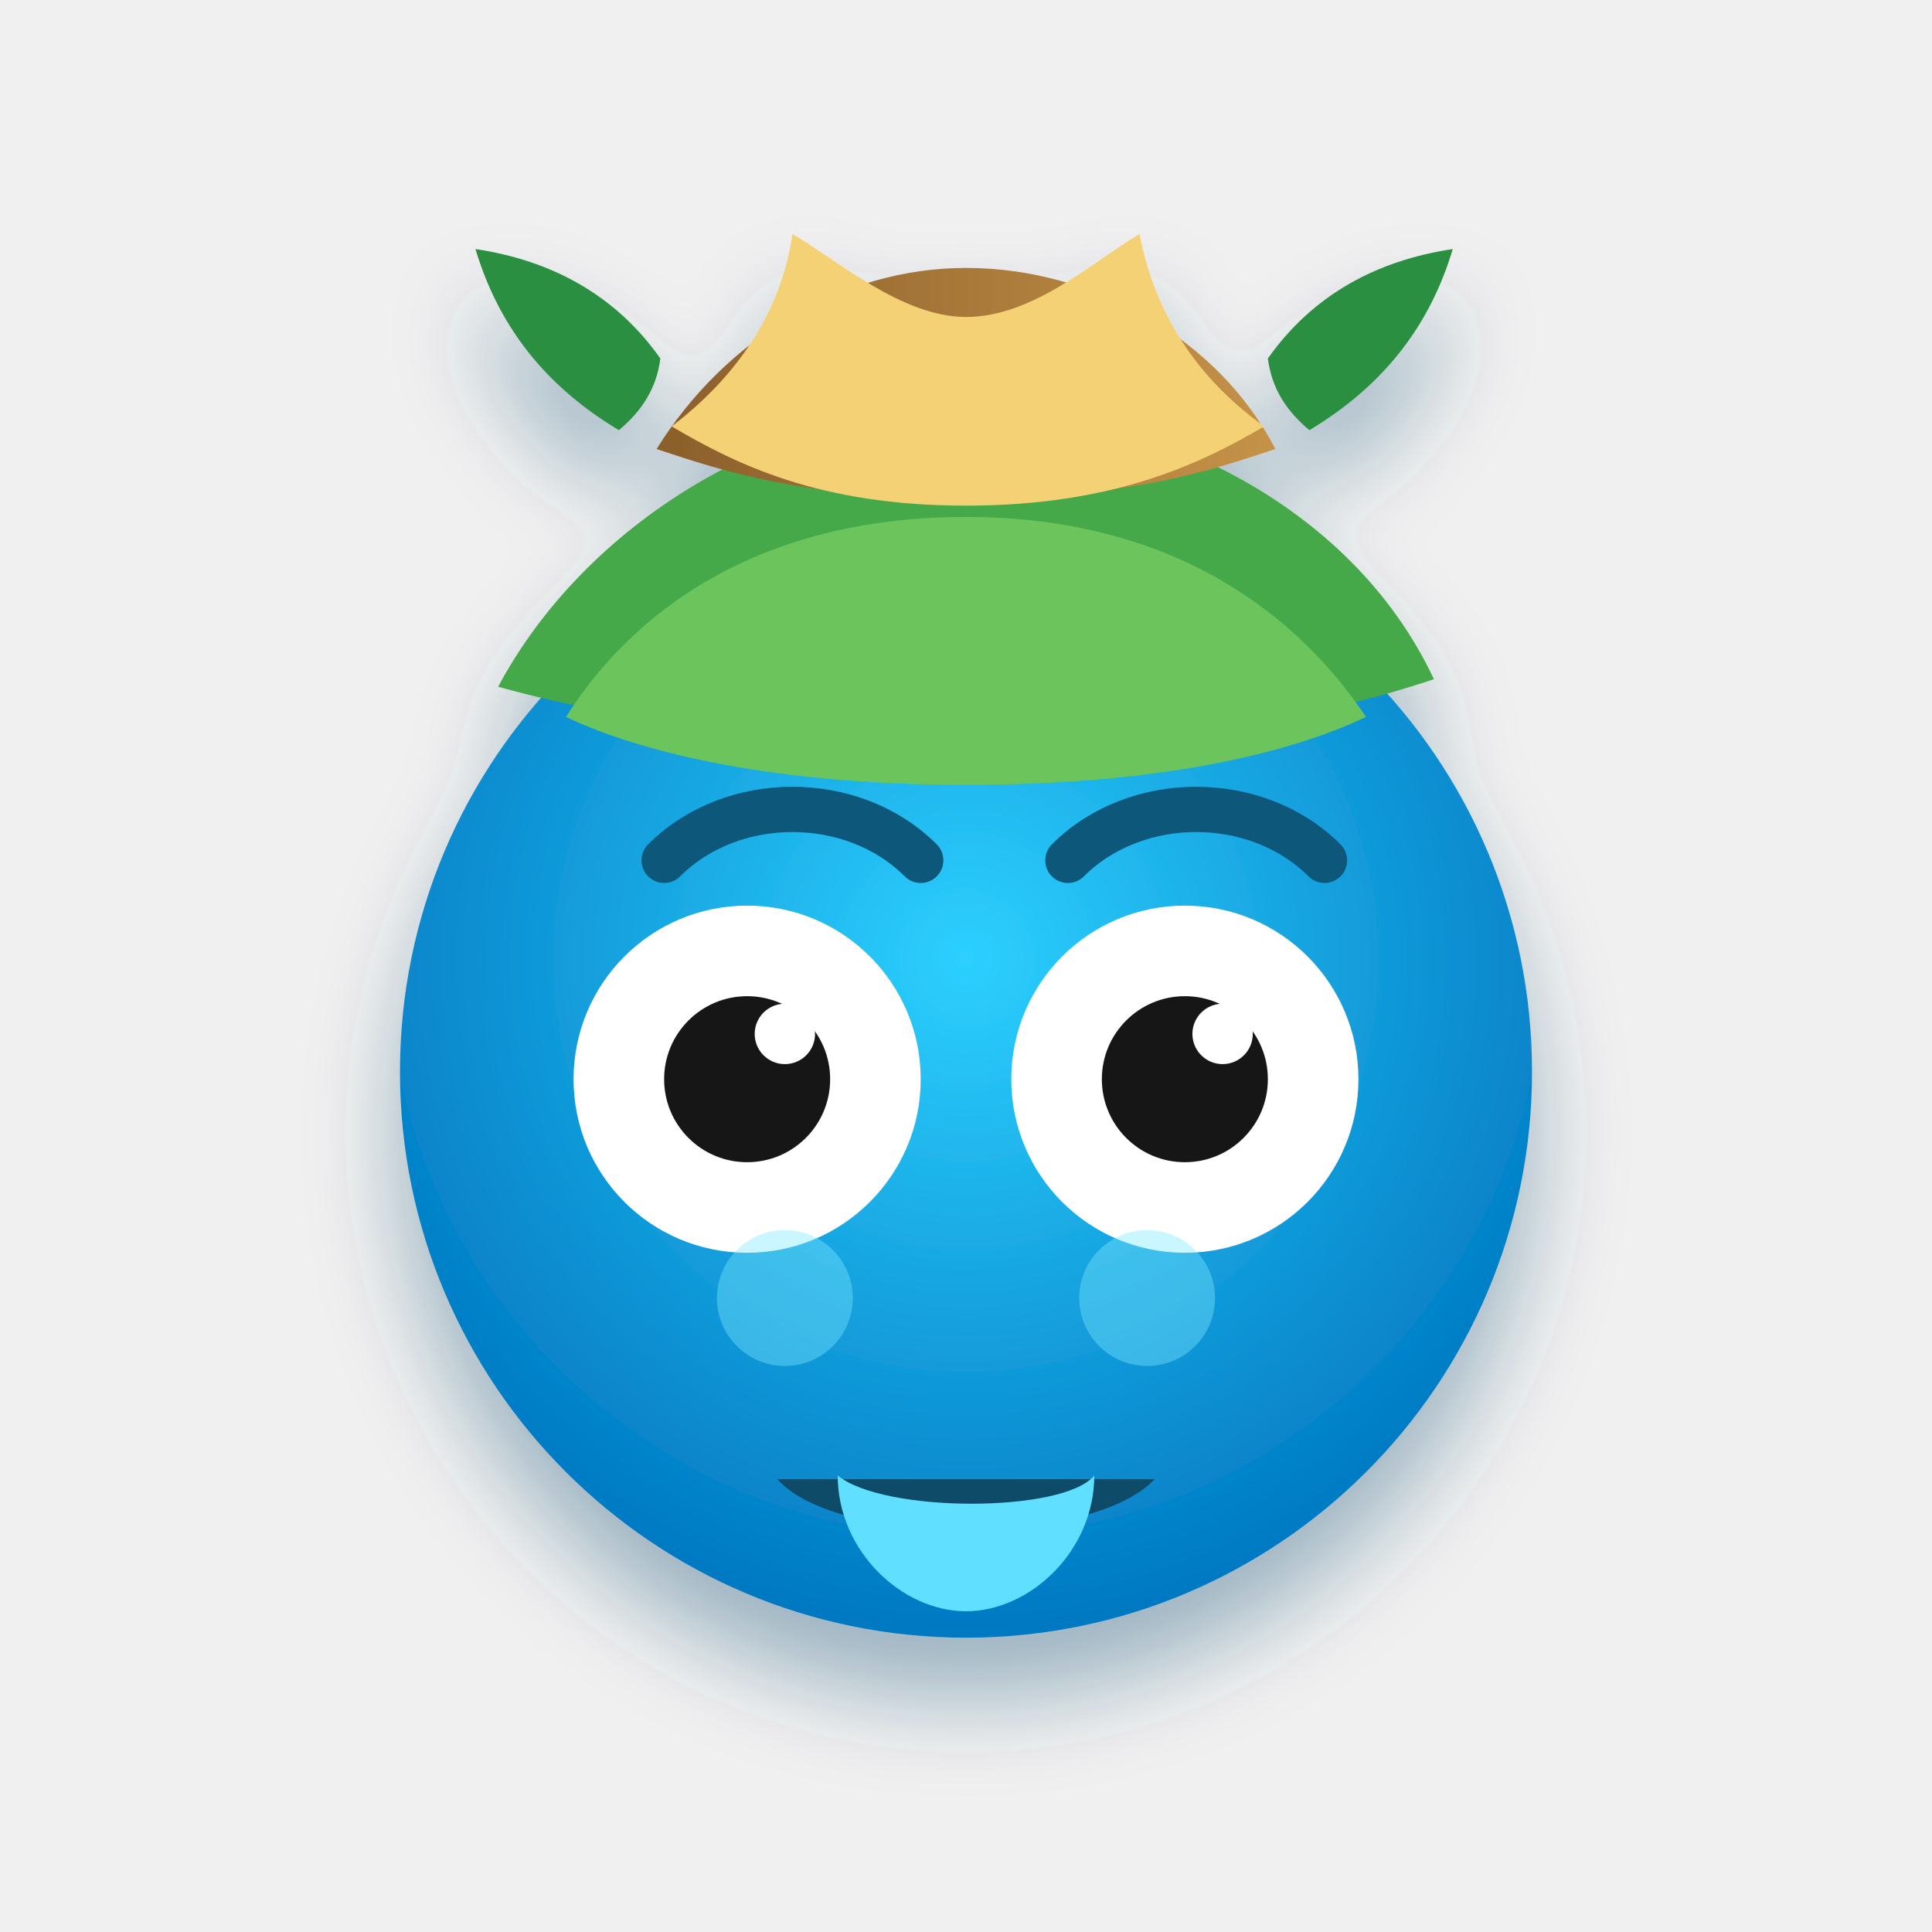
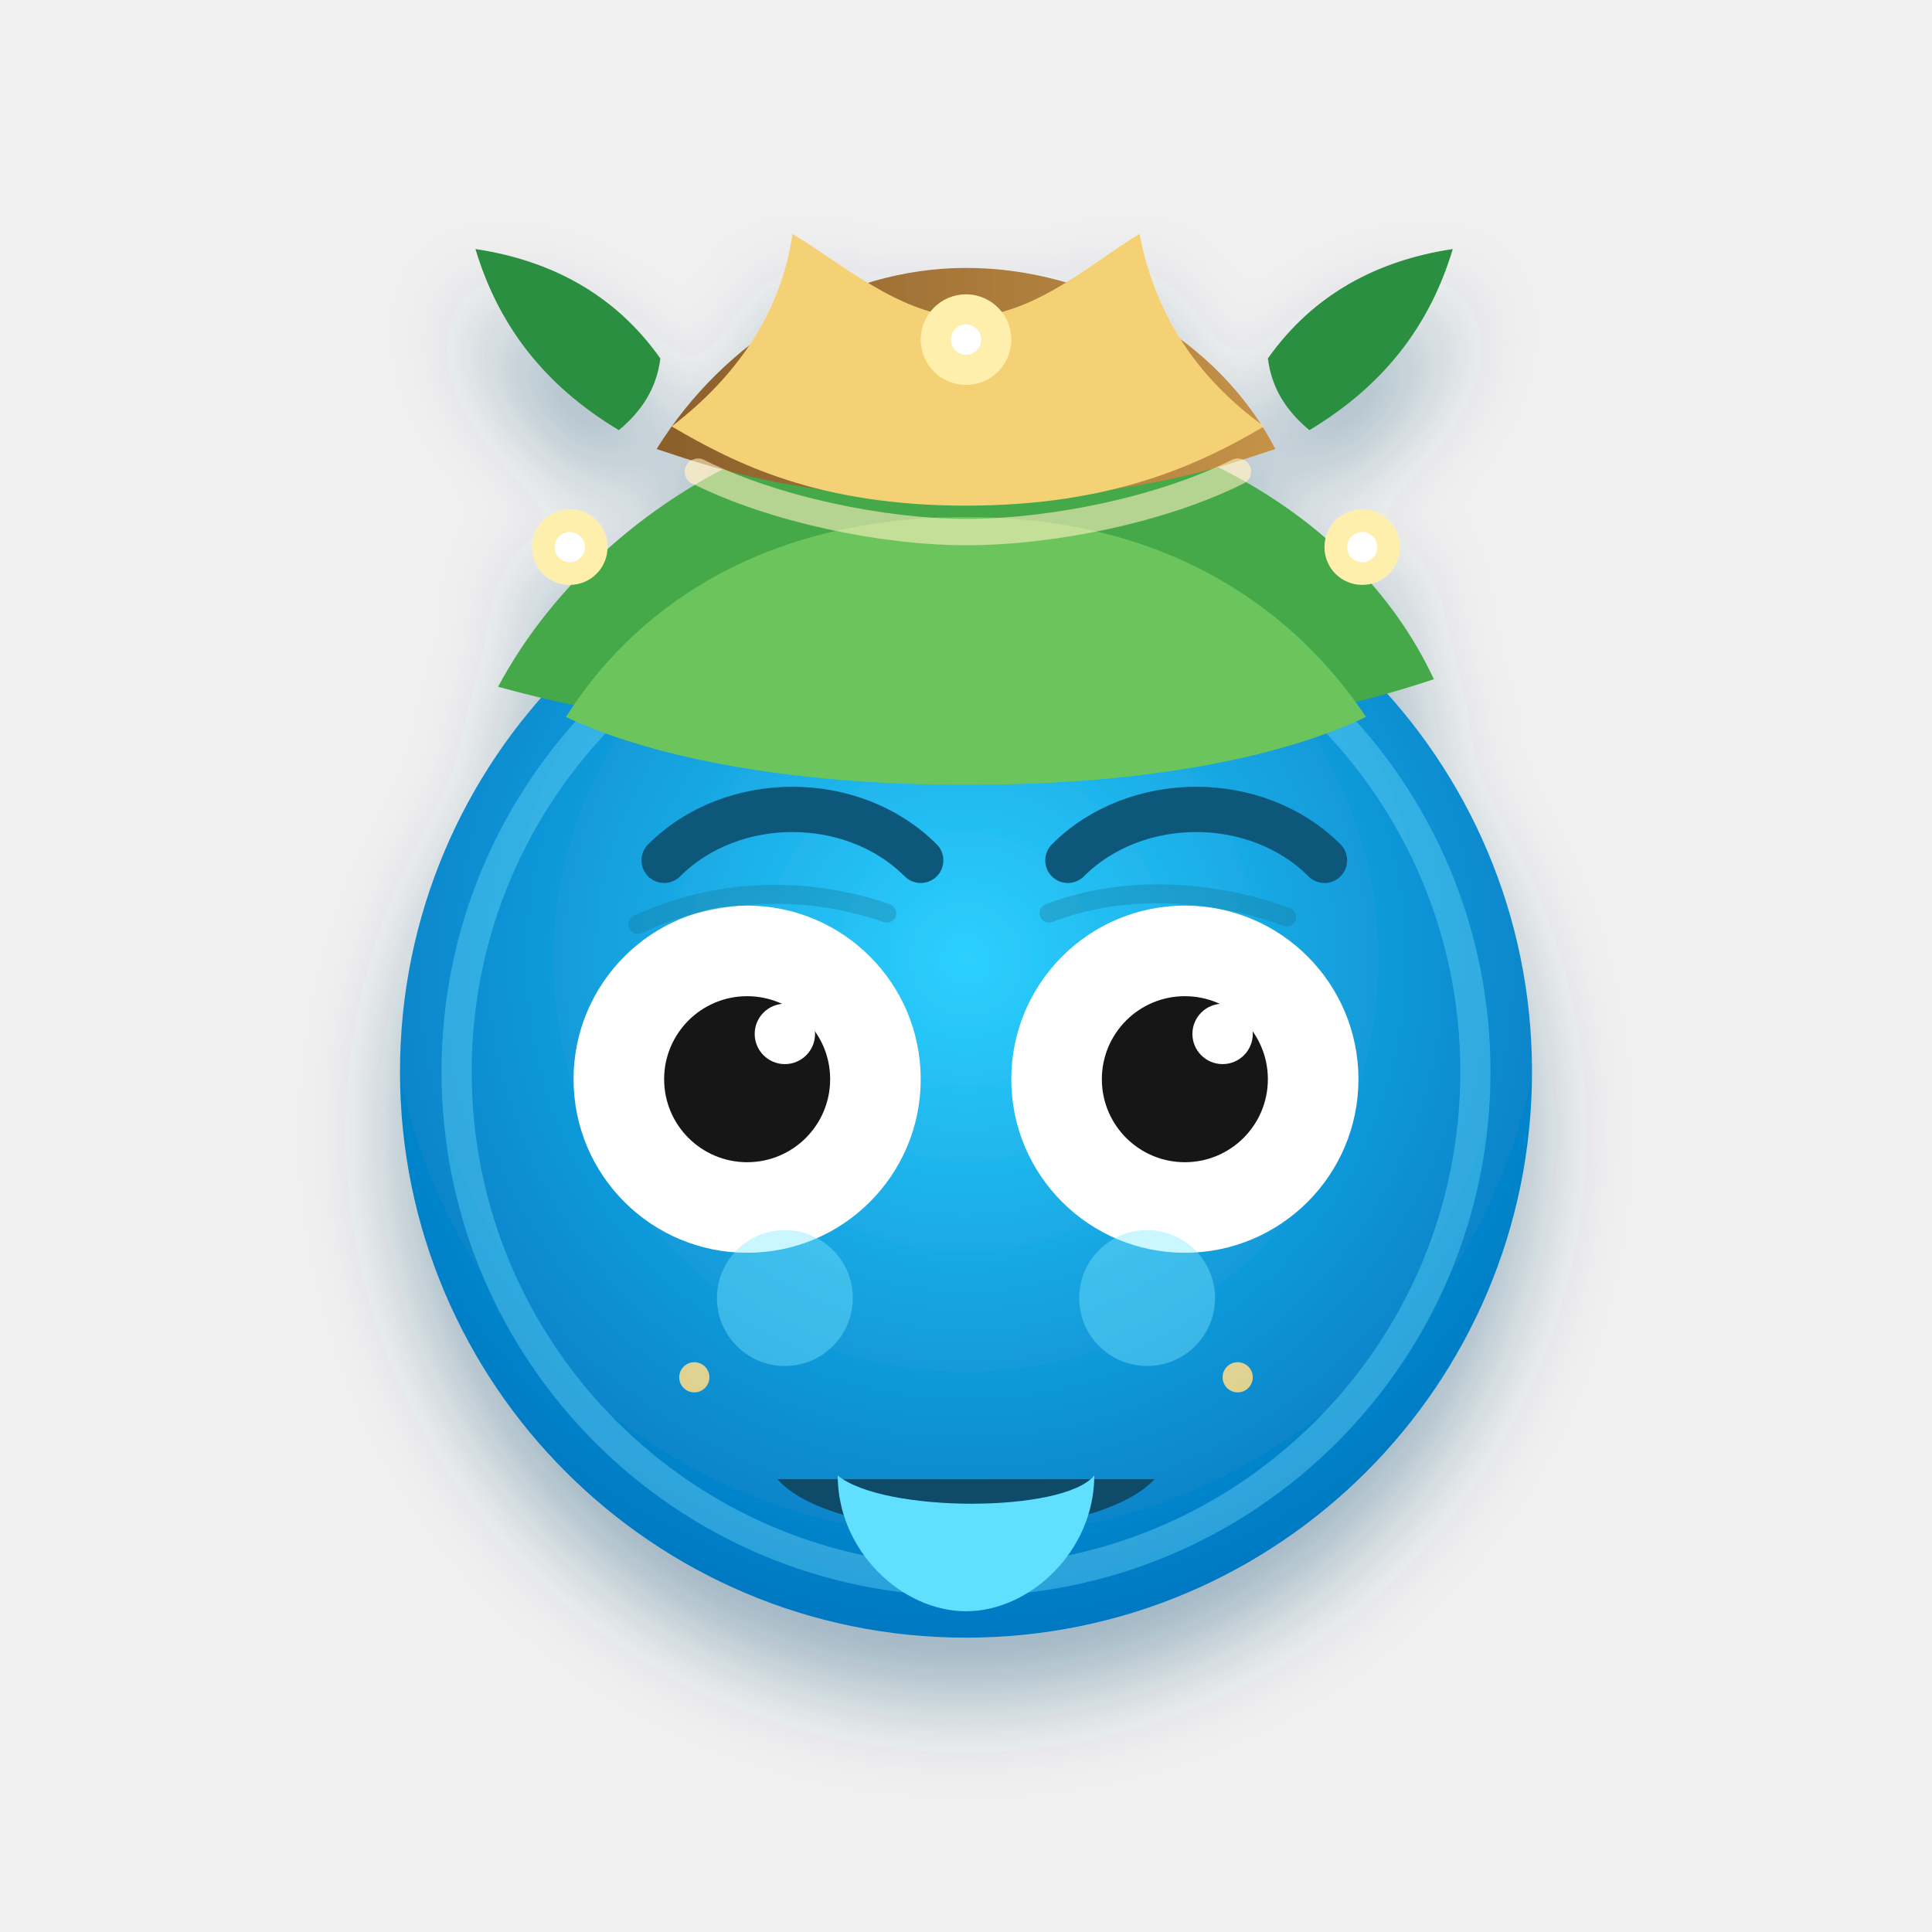
<svg xmlns="http://www.w3.org/2000/svg" viewBox="0 0 512 512">
  <defs>
    <radialGradient id="lagoon" cx="50%" cy="40%" r="60%">
      <stop offset="0%" stop-color="#2dd0ff" />
      <stop offset="100%" stop-color="#0078c2" />
    </radialGradient>
    <linearGradient id="wood" x1="0" x2="1">
      <stop offset="0%" stop-color="#8b5f2b" />
      <stop offset="100%" stop-color="#c59248" />
    </linearGradient>
    <filter id="lagshadow" x="-20%" y="-20%" width="140%" height="140%">
      <feDropShadow dx="0" dy="16" stdDeviation="12" flood-color="#08476c" flood-opacity=".35" />
    </filter>
  </defs>
  <g filter="url(#lagshadow)">
    <circle cx="256" cy="284" r="150" fill="url(#lagoon)" />
+     <circle cx="256" cy="284" r="135" fill="none" stroke="#77e6ff" stroke-width="8" opacity=".35" />
    <path d="M132 182c23-43 73-74 124-74 48 0 102 25 124 72-18 6-39 11-61 13-22 3-39-8-63-8s-41 10-63 8c-22-2-43-6-61-11z" fill="#45a94a" />
    <path d="M150 190c17-27 50-53 106-53 55 0 88 26 106 53-21 10-56 18-106 18-49 0-85-8-106-18z" fill="#6cc55b" />
    <path d="M174 119c18-29 49-48 82-48 34 0 67 19 82 48-18 6-39 13-82 13s-64-7-82-13z" fill="url(#wood)" />
    <path d="M178 113c17-13 29-30 32-51 12 7 29 22 46 22 18 0 34-15 46-22 4 21 15 38 33 51-17 10-40 21-79 21s-61-11-78-21z" fill="#f5d176" />
+     <path d="M185 125c20 10 49 16 71 16 23 0 52-6 72-16" fill="none" stroke="#fff0bf" stroke-width="7" stroke-linecap="round" opacity=".6" />
    <g fill="#2b8f40">
      <path d="M164 114c-20-12-32-28-38-48 20 3 37 12 49 29-1 8-5 14-11 19z" />
      <path d="M347 114c20-12 32-28 38-48-20 3-37 12-49 29 1 8 5 14 11 19z" />
+     </g>
+     <g>
+       <circle cx="151" cy="145" r="10" fill="#ffefad" />
+       <circle cx="361" cy="145" r="10" fill="#ffefad" />
+       <circle cx="256" cy="90" r="12" fill="#ffefad" />
+       <circle cx="151" cy="145" r="4" fill="#fff" />
+       <circle cx="361" cy="145" r="4" fill="#fff" />
+       <circle cx="256" cy="90" r="4" fill="#fff" />
    </g>
    <g>
      <circle cx="198" cy="286" r="46" fill="#fff" />
      <circle cx="314" cy="286" r="46" fill="#fff" />
      <circle cx="198" cy="286" r="22" fill="#171717" />
      <circle cx="314" cy="286" r="22" fill="#171717" />
      <circle cx="208" cy="274" r="8" fill="#fff" />
      <circle cx="324" cy="274" r="8" fill="#fff" />
    </g>
    <path d="M176 228c18-18 50-18 68 0" fill="none" stroke="#0c587a" stroke-width="12" stroke-linecap="round" />
    <path d="M283 228c18-18 50-18 68 0" fill="none" stroke="#0c587a" stroke-width="12" stroke-linecap="round" />
+     <path d="M169 245c19-9 43-11 66-3" fill="none" stroke="#177595" stroke-width="5" stroke-linecap="round" opacity=".35" />
+     <path d="M278 242c18-7 41-7 63 1" fill="none" stroke="#177595" stroke-width="5" stroke-linecap="round" opacity=".35" />
    <circle cx="208" cy="344" r="18" fill="#7be8ff" opacity=".4" />
    <circle cx="304" cy="344" r="18" fill="#7be8ff" opacity=".4" />
    <path d="M206 392c16 18 83 18 100 0" fill="#0a4b67" />
    <path d="M222 391c12 10 60 10 68 0 0 20-17 36-34 36s-34-16-34-36z" fill="#61dfff" />
+     <g fill="#f6d98b" opacity=".9">
+       <circle cx="184" cy="365" r="4" />
+       <circle cx="328" cy="365" r="4" />
+     </g>
  </g>
</svg>
